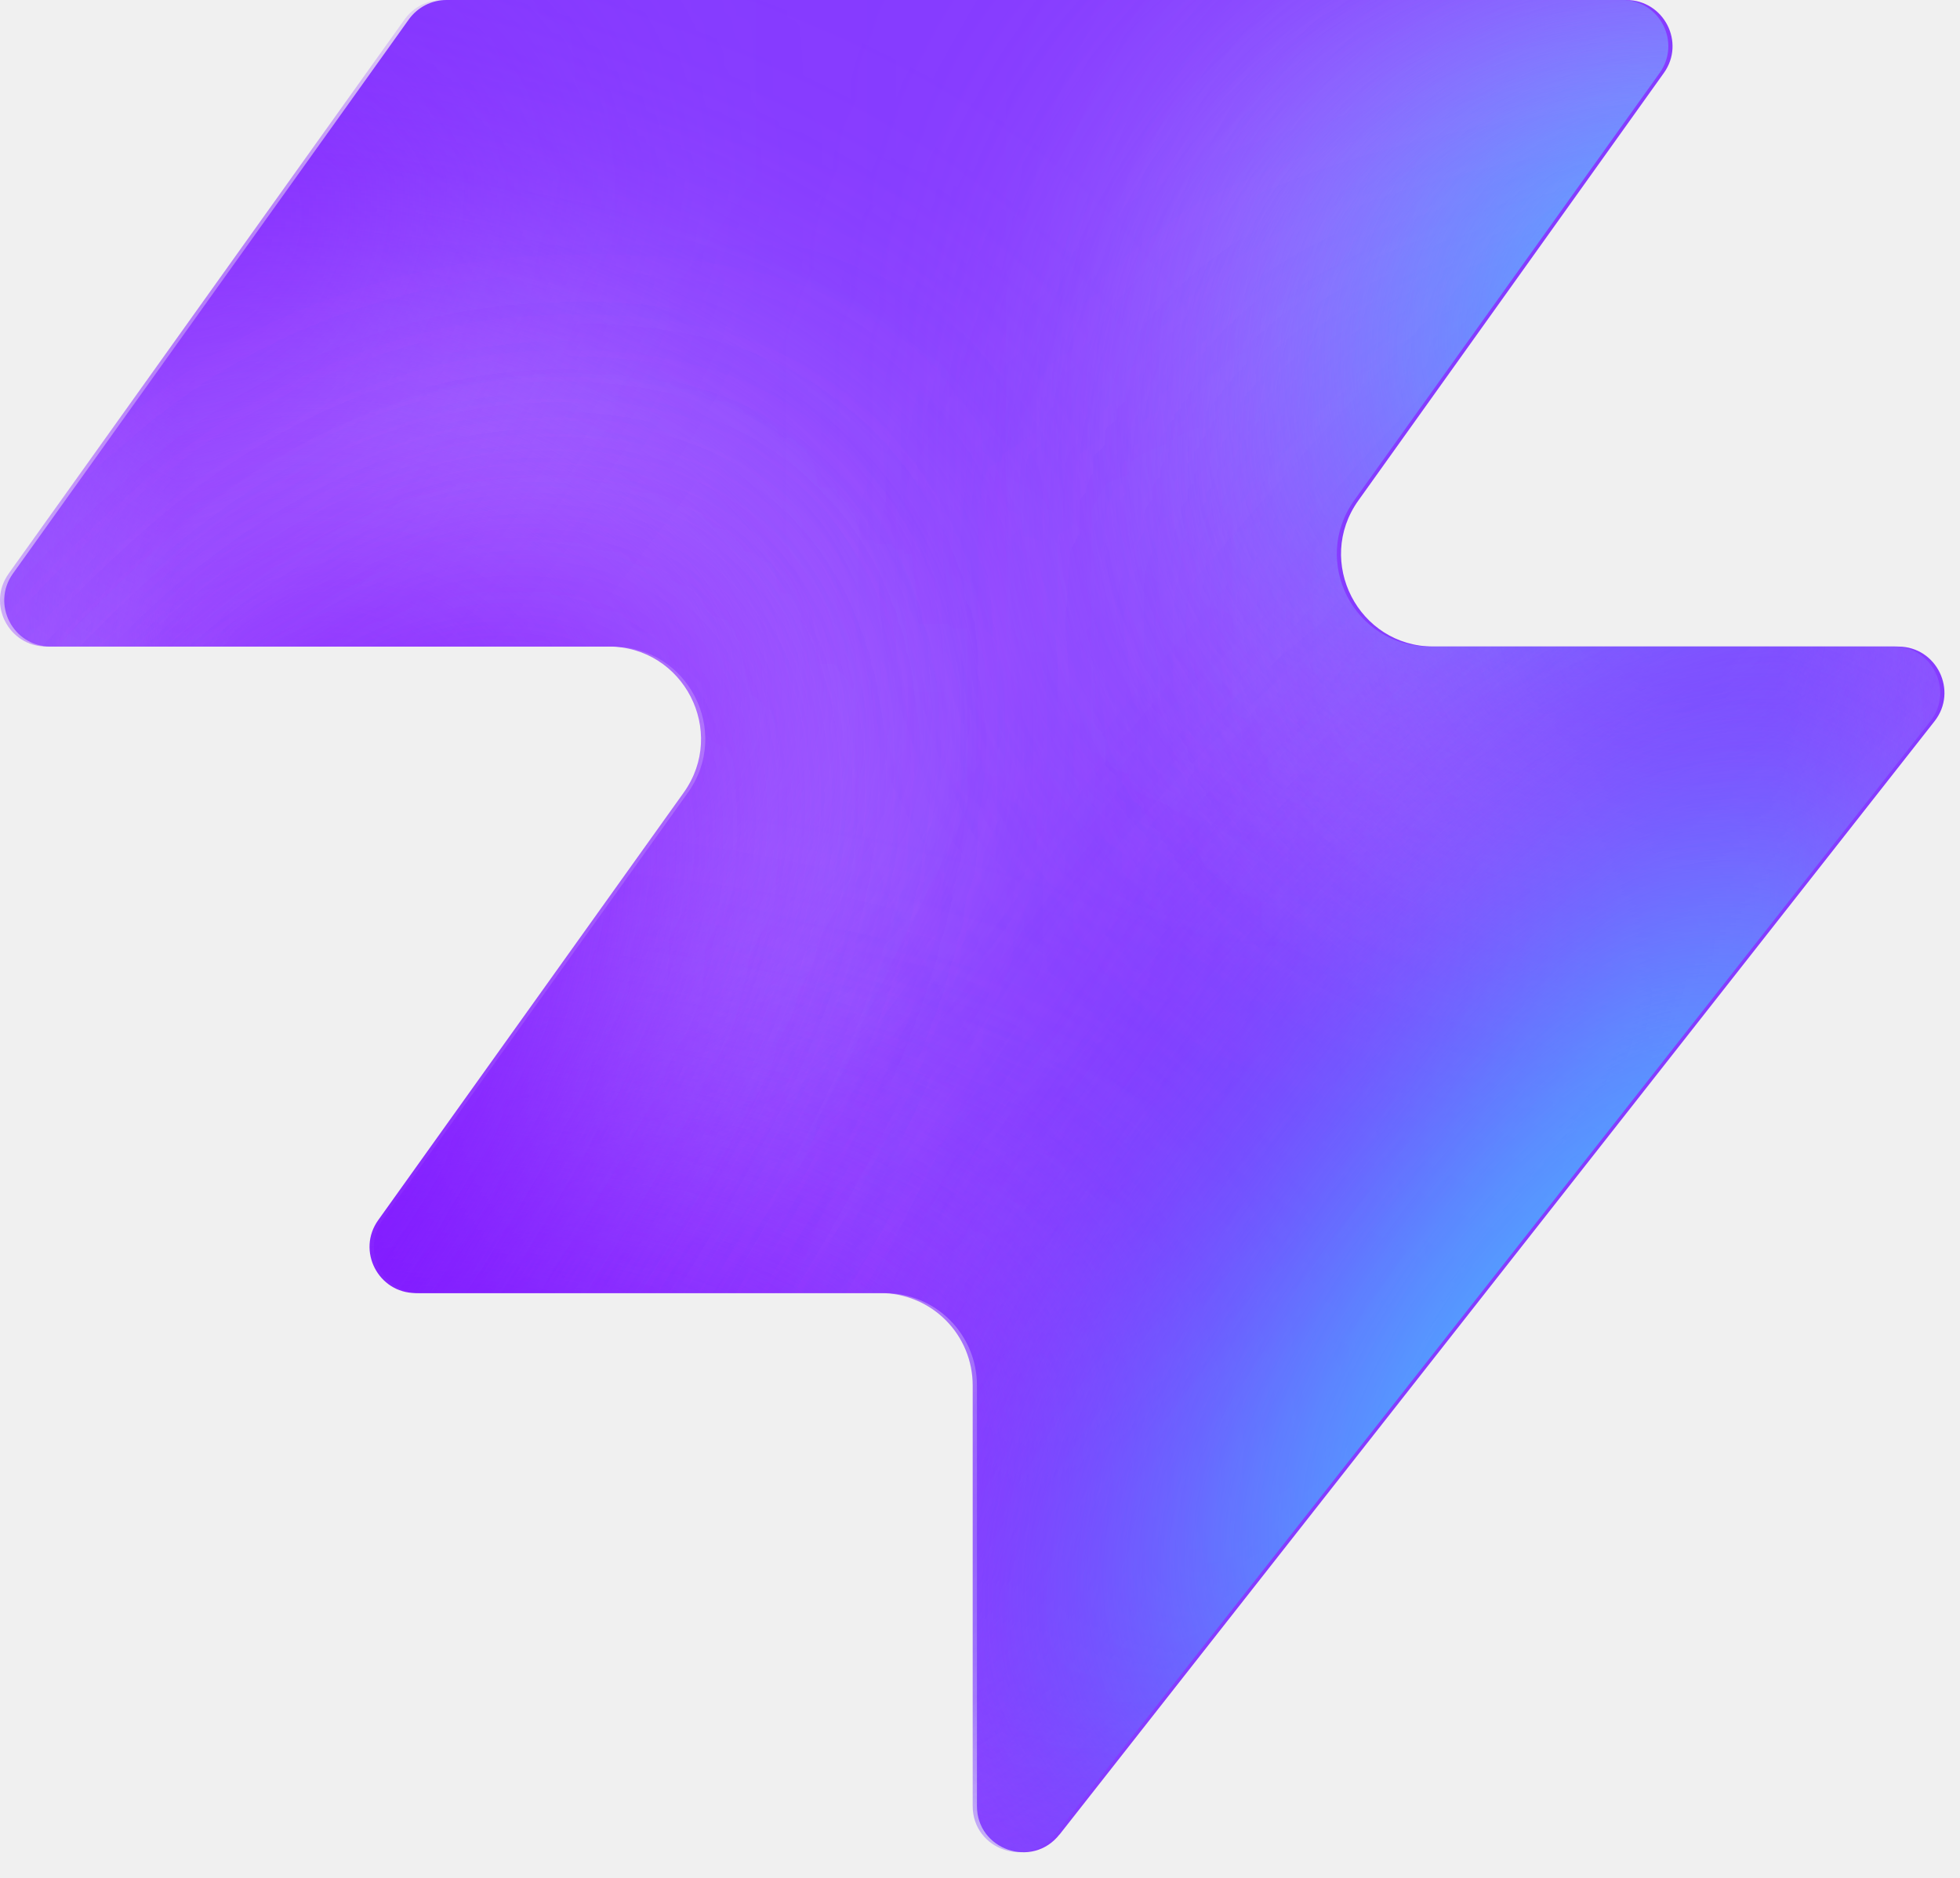
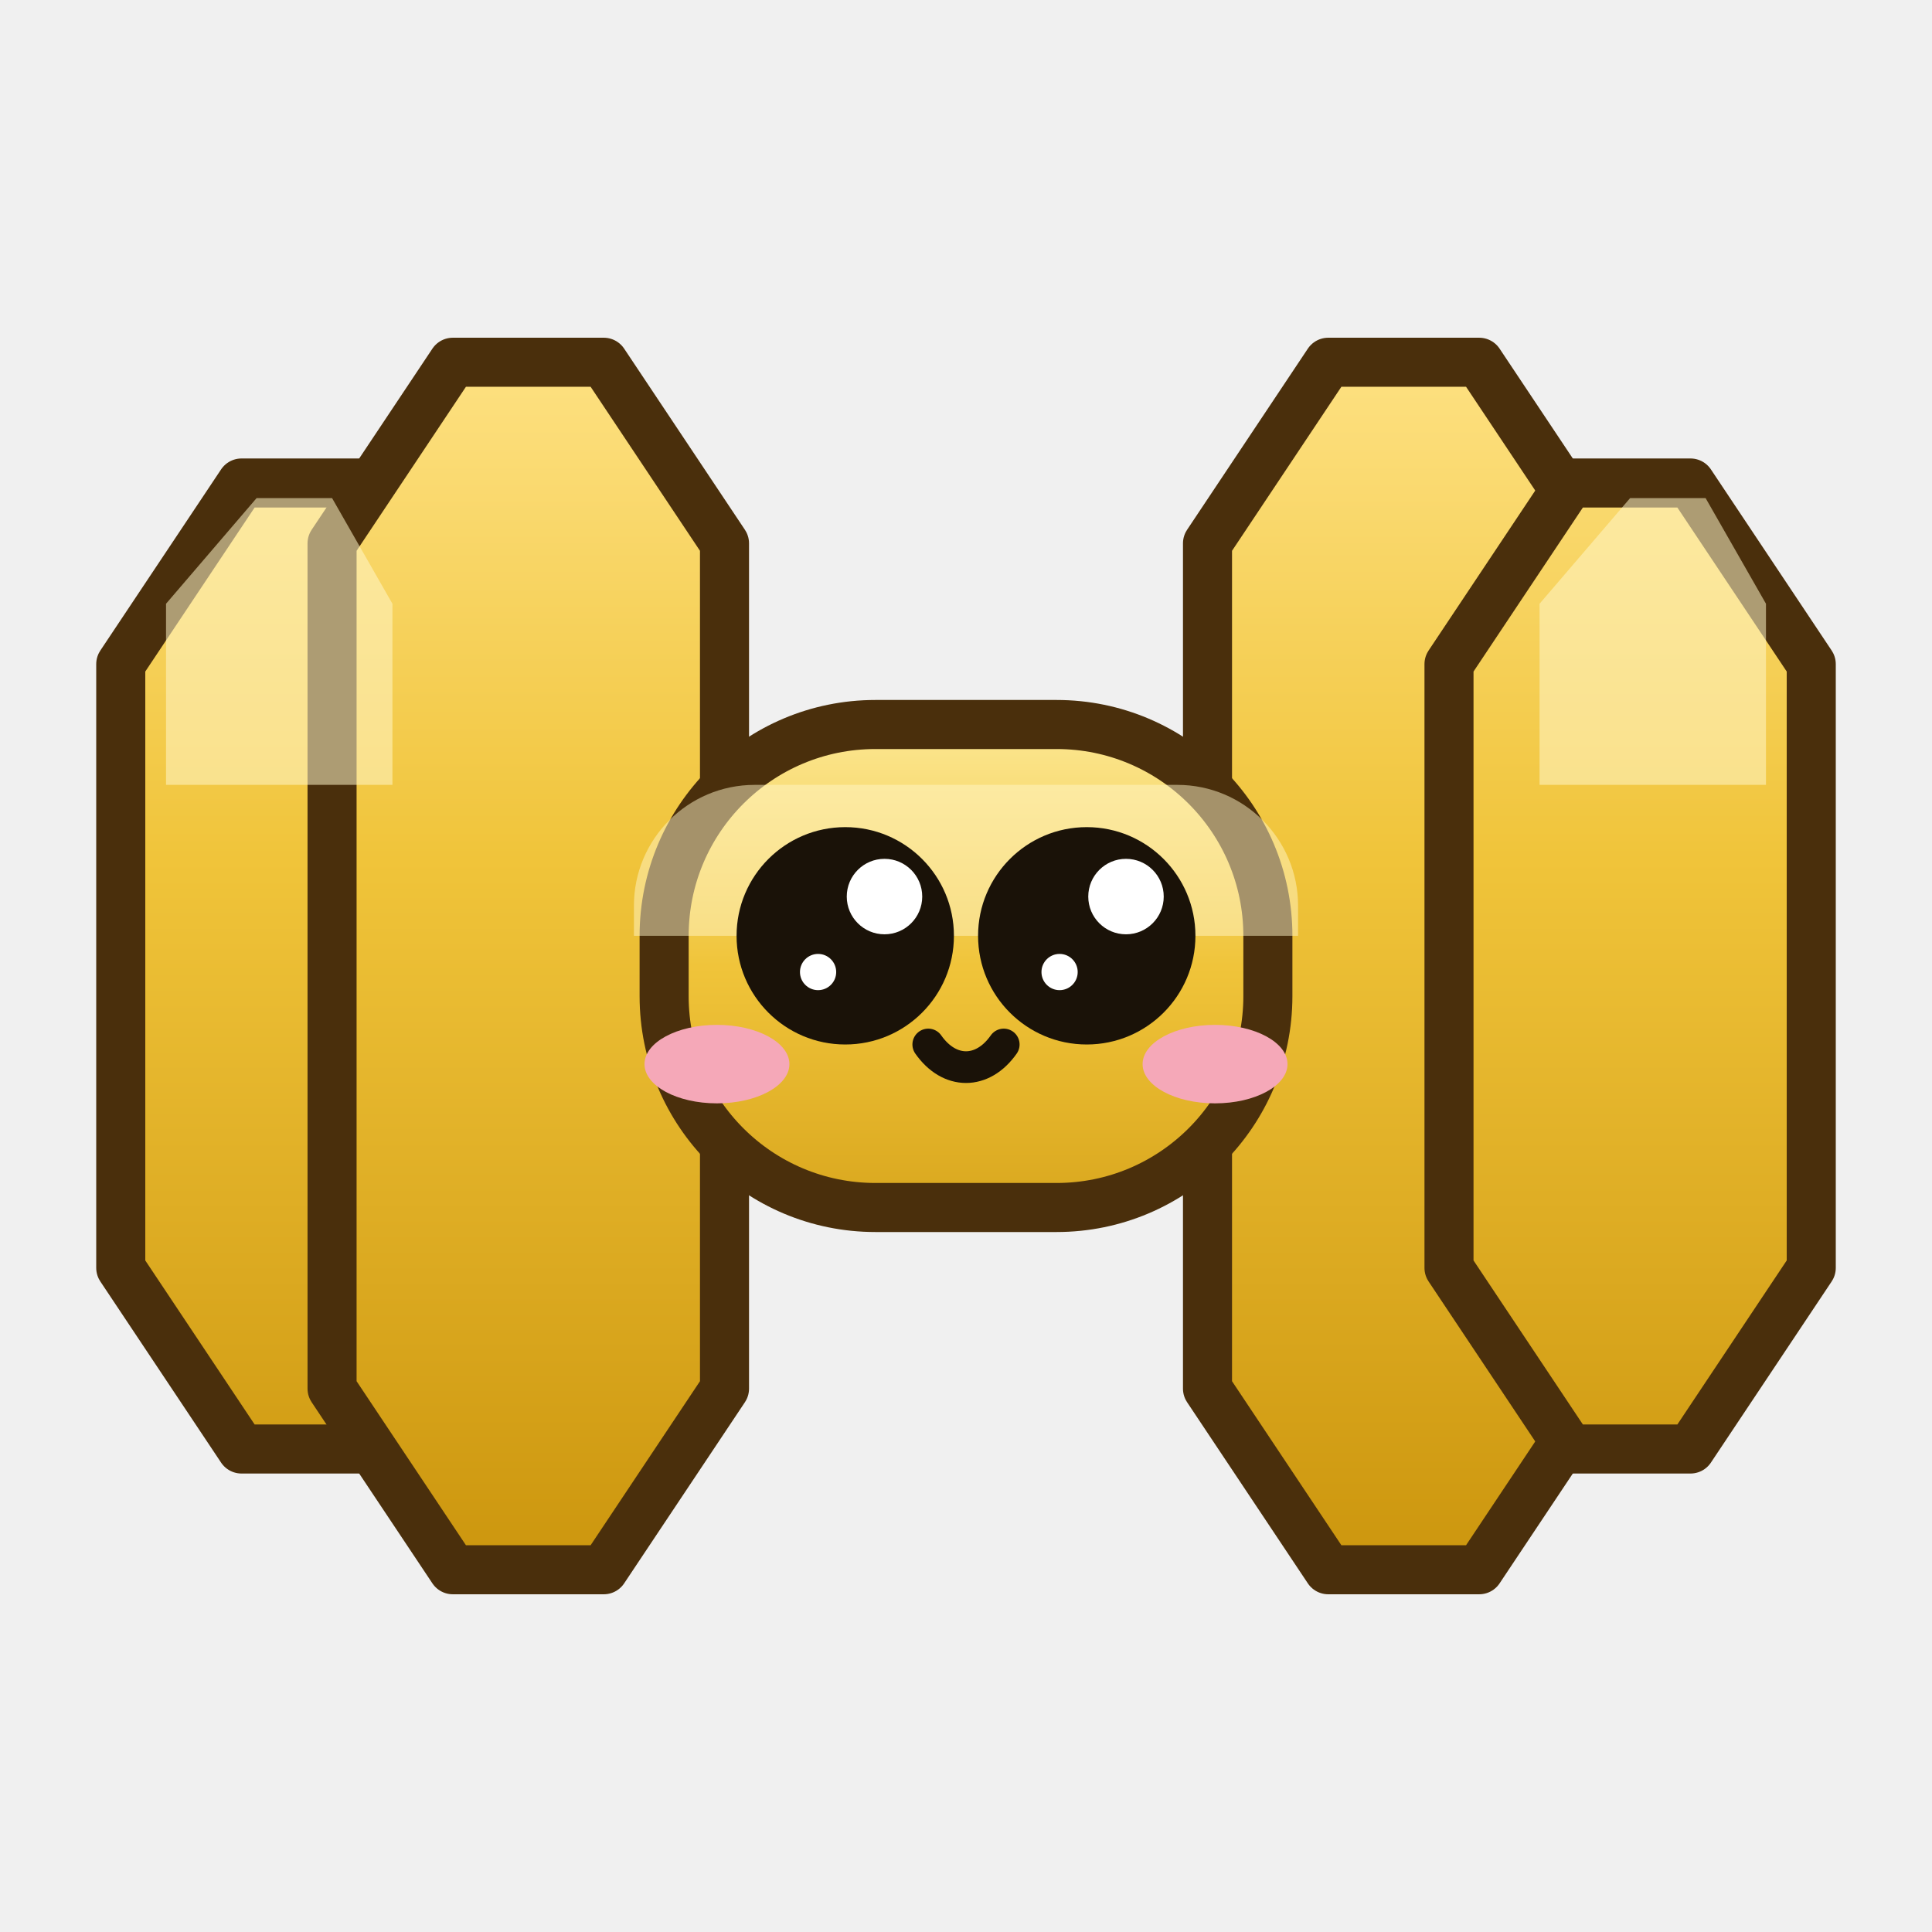
- <svg xmlns="http://www.w3.org/2000/svg" width="48" height="46" fill="none" viewBox="0 0 48 46">
-   <path fill="#863bff" d="M25.946 44.938c-.664.845-2.021.375-2.021-.698V33.937a2.26 2.26 0 0 0-2.262-2.262H10.287c-.92 0-1.456-1.04-.92-1.788l7.48-10.471c1.07-1.497 0-3.578-1.842-3.578H1.237c-.92 0-1.456-1.04-.92-1.788L10.013.474c.214-.297.556-.474.92-.474h28.894c.92 0 1.456 1.04.92 1.788l-7.48 10.471c-1.07 1.498 0 3.579 1.842 3.579h11.377c.943 0 1.473 1.088.89 1.83L25.947 44.94z" style="fill:#863bff;fill:color(display-p3 .525 .23 1);fill-opacity:1" />
-   <mask id="a" width="48" height="46" x="0" y="0" maskUnits="userSpaceOnUse" style="mask-type:alpha">
-     <path fill="#000" d="M25.842 44.938c-.664.844-2.021.375-2.021-.698V33.937a2.26 2.26 0 0 0-2.262-2.262H10.183c-.92 0-1.456-1.04-.92-1.788l7.48-10.471c1.07-1.498 0-3.579-1.842-3.579H1.133c-.92 0-1.456-1.04-.92-1.787L9.91.473c.214-.297.556-.474.92-.474h28.894c.92 0 1.456 1.04.92 1.788l-7.48 10.471c-1.07 1.498 0 3.578 1.842 3.578h11.377c.943 0 1.473 1.088.89 1.832L25.843 44.94z" style="fill:#000;fill-opacity:1" />
-   </mask>
-   <g mask="url(#a)">
-     <g filter="url(#b)">
-       <ellipse cx="5.508" cy="14.704" fill="#ede6ff" rx="5.508" ry="14.704" style="fill:#ede6ff;fill:color(display-p3 .927 .903 1);fill-opacity:1" transform="matrix(.00324 1 1 -.00324 -4.47 31.516)" />
-     </g>
-     <g filter="url(#c)">
-       <ellipse cx="10.399" cy="29.851" fill="#ede6ff" rx="10.399" ry="29.851" style="fill:#ede6ff;fill:color(display-p3 .927 .903 1);fill-opacity:1" transform="matrix(.00324 1 1 -.00324 -39.328 7.883)" />
-     </g>
-     <g filter="url(#d)">
-       <ellipse cx="5.508" cy="30.487" fill="#7e14ff" rx="5.508" ry="30.487" style="fill:#7e14ff;fill:color(display-p3 .492 .077 1);fill-opacity:1" transform="rotate(89.814 -25.913 -14.639)scale(1 -1)" />
-     </g>
-     <g filter="url(#e)">
-       <ellipse cx="5.508" cy="30.599" fill="#7e14ff" rx="5.508" ry="30.599" style="fill:#7e14ff;fill:color(display-p3 .492 .077 1);fill-opacity:1" transform="rotate(89.814 -32.644 -3.334)scale(1 -1)" />
-     </g>
-     <g filter="url(#f)">
-       <ellipse cx="5.508" cy="30.599" fill="#7e14ff" rx="5.508" ry="30.599" style="fill:#7e14ff;fill:color(display-p3 .492 .077 1);fill-opacity:1" transform="matrix(.00324 1 1 -.00324 -34.34 30.47)" />
-     </g>
-     <g filter="url(#g)">
-       <ellipse cx="14.072" cy="22.078" fill="#ede6ff" rx="14.072" ry="22.078" style="fill:#ede6ff;fill:color(display-p3 .927 .903 1);fill-opacity:1" transform="rotate(93.35 24.506 48.493)scale(-1 1)" />
-     </g>
-     <g filter="url(#h)">
-       <ellipse cx="3.47" cy="21.501" fill="#7e14ff" rx="3.47" ry="21.501" style="fill:#7e14ff;fill:color(display-p3 .492 .077 1);fill-opacity:1" transform="rotate(89.009 28.708 47.59)scale(-1 1)" />
-     </g>
-     <g filter="url(#i)">
-       <ellipse cx="3.47" cy="21.501" fill="#7e14ff" rx="3.47" ry="21.501" style="fill:#7e14ff;fill:color(display-p3 .492 .077 1);fill-opacity:1" transform="rotate(89.009 28.708 47.59)scale(-1 1)" />
-     </g>
-     <g filter="url(#j)">
-       <ellipse cx=".387" cy="8.972" fill="#7e14ff" rx="4.407" ry="29.108" style="fill:#7e14ff;fill:color(display-p3 .492 .077 1);fill-opacity:1" transform="rotate(39.51 .387 8.972)" />
-     </g>
-     <g filter="url(#k)">
-       <ellipse cx="47.523" cy="-6.092" fill="#7e14ff" rx="4.407" ry="29.108" style="fill:#7e14ff;fill:color(display-p3 .492 .077 1);fill-opacity:1" transform="rotate(37.892 47.523 -6.092)" />
-     </g>
-     <g filter="url(#l)">
-       <ellipse cx="41.412" cy="6.333" fill="#47bfff" rx="5.971" ry="9.665" style="fill:#47bfff;fill:color(display-p3 .28 .748 1);fill-opacity:1" transform="rotate(37.892 41.412 6.333)" />
-     </g>
-     <g filter="url(#m)">
-       <ellipse cx="-1.879" cy="38.332" fill="#7e14ff" rx="4.407" ry="29.108" style="fill:#7e14ff;fill:color(display-p3 .492 .077 1);fill-opacity:1" transform="rotate(37.892 -1.88 38.332)" />
-     </g>
-     <g filter="url(#n)">
-       <ellipse cx="-1.879" cy="38.332" fill="#7e14ff" rx="4.407" ry="29.108" style="fill:#7e14ff;fill:color(display-p3 .492 .077 1);fill-opacity:1" transform="rotate(37.892 -1.88 38.332)" />
-     </g>
-     <g filter="url(#o)">
-       <ellipse cx="35.651" cy="29.907" fill="#7e14ff" rx="4.407" ry="29.108" style="fill:#7e14ff;fill:color(display-p3 .492 .077 1);fill-opacity:1" transform="rotate(37.892 35.651 29.907)" />
-     </g>
-     <g filter="url(#p)">
-       <ellipse cx="38.418" cy="32.4" fill="#47bfff" rx="5.971" ry="15.297" style="fill:#47bfff;fill:color(display-p3 .28 .748 1);fill-opacity:1" transform="rotate(37.892 38.418 32.4)" />
-     </g>
-   </g>
+ <svg xmlns="http://www.w3.org/2000/svg" viewBox="0 0 128 128" fill="none">
  <defs>
-     <filter id="b" width="60.045" height="41.654" x="-19.77" y="16.149" color-interpolation-filters="sRGB" filterUnits="userSpaceOnUse">
-       <feFlood flood-opacity="0" result="BackgroundImageFix" />
-       <feBlend in="SourceGraphic" in2="BackgroundImageFix" result="shape" />
-       <feGaussianBlur result="effect1_foregroundBlur_2002_17158" stdDeviation="7.659" />
-     </filter>
-     <filter id="c" width="90.34" height="51.437" x="-54.613" y="-7.533" color-interpolation-filters="sRGB" filterUnits="userSpaceOnUse">
-       <feFlood flood-opacity="0" result="BackgroundImageFix" />
-       <feBlend in="SourceGraphic" in2="BackgroundImageFix" result="shape" />
-       <feGaussianBlur result="effect1_foregroundBlur_2002_17158" stdDeviation="7.659" />
-     </filter>
-     <filter id="d" width="79.355" height="29.4" x="-49.64" y="2.03" color-interpolation-filters="sRGB" filterUnits="userSpaceOnUse">
-       <feFlood flood-opacity="0" result="BackgroundImageFix" />
-       <feBlend in="SourceGraphic" in2="BackgroundImageFix" result="shape" />
-       <feGaussianBlur result="effect1_foregroundBlur_2002_17158" stdDeviation="4.596" />
-     </filter>
-     <filter id="e" width="79.579" height="29.4" x="-45.045" y="20.029" color-interpolation-filters="sRGB" filterUnits="userSpaceOnUse">
-       <feFlood flood-opacity="0" result="BackgroundImageFix" />
-       <feBlend in="SourceGraphic" in2="BackgroundImageFix" result="shape" />
-       <feGaussianBlur result="effect1_foregroundBlur_2002_17158" stdDeviation="4.596" />
-     </filter>
-     <filter id="f" width="79.579" height="29.4" x="-43.513" y="21.178" color-interpolation-filters="sRGB" filterUnits="userSpaceOnUse">
-       <feFlood flood-opacity="0" result="BackgroundImageFix" />
-       <feBlend in="SourceGraphic" in2="BackgroundImageFix" result="shape" />
-       <feGaussianBlur result="effect1_foregroundBlur_2002_17158" stdDeviation="4.596" />
-     </filter>
-     <filter id="g" width="74.749" height="58.852" x="15.756" y="-17.901" color-interpolation-filters="sRGB" filterUnits="userSpaceOnUse">
-       <feFlood flood-opacity="0" result="BackgroundImageFix" />
-       <feBlend in="SourceGraphic" in2="BackgroundImageFix" result="shape" />
-       <feGaussianBlur result="effect1_foregroundBlur_2002_17158" stdDeviation="7.659" />
-     </filter>
-     <filter id="h" width="61.377" height="25.362" x="23.548" y="2.284" color-interpolation-filters="sRGB" filterUnits="userSpaceOnUse">
-       <feFlood flood-opacity="0" result="BackgroundImageFix" />
-       <feBlend in="SourceGraphic" in2="BackgroundImageFix" result="shape" />
-       <feGaussianBlur result="effect1_foregroundBlur_2002_17158" stdDeviation="4.596" />
-     </filter>
-     <filter id="i" width="61.377" height="25.362" x="23.548" y="2.284" color-interpolation-filters="sRGB" filterUnits="userSpaceOnUse">
-       <feFlood flood-opacity="0" result="BackgroundImageFix" />
-       <feBlend in="SourceGraphic" in2="BackgroundImageFix" result="shape" />
-       <feGaussianBlur result="effect1_foregroundBlur_2002_17158" stdDeviation="4.596" />
-     </filter>
-     <filter id="j" width="56.045" height="63.649" x="-27.636" y="-22.853" color-interpolation-filters="sRGB" filterUnits="userSpaceOnUse">
-       <feFlood flood-opacity="0" result="BackgroundImageFix" />
-       <feBlend in="SourceGraphic" in2="BackgroundImageFix" result="shape" />
-       <feGaussianBlur result="effect1_foregroundBlur_2002_17158" stdDeviation="4.596" />
-     </filter>
-     <filter id="k" width="54.814" height="64.646" x="20.116" y="-38.415" color-interpolation-filters="sRGB" filterUnits="userSpaceOnUse">
-       <feFlood flood-opacity="0" result="BackgroundImageFix" />
-       <feBlend in="SourceGraphic" in2="BackgroundImageFix" result="shape" />
-       <feGaussianBlur result="effect1_foregroundBlur_2002_17158" stdDeviation="4.596" />
-     </filter>
-     <filter id="l" width="33.541" height="35.313" x="24.641" y="-11.323" color-interpolation-filters="sRGB" filterUnits="userSpaceOnUse">
-       <feFlood flood-opacity="0" result="BackgroundImageFix" />
-       <feBlend in="SourceGraphic" in2="BackgroundImageFix" result="shape" />
-       <feGaussianBlur result="effect1_foregroundBlur_2002_17158" stdDeviation="4.596" />
-     </filter>
-     <filter id="m" width="54.814" height="64.646" x="-29.286" y="6.009" color-interpolation-filters="sRGB" filterUnits="userSpaceOnUse">
-       <feFlood flood-opacity="0" result="BackgroundImageFix" />
-       <feBlend in="SourceGraphic" in2="BackgroundImageFix" result="shape" />
-       <feGaussianBlur result="effect1_foregroundBlur_2002_17158" stdDeviation="4.596" />
-     </filter>
-     <filter id="n" width="54.814" height="64.646" x="-29.286" y="6.009" color-interpolation-filters="sRGB" filterUnits="userSpaceOnUse">
-       <feFlood flood-opacity="0" result="BackgroundImageFix" />
-       <feBlend in="SourceGraphic" in2="BackgroundImageFix" result="shape" />
-       <feGaussianBlur result="effect1_foregroundBlur_2002_17158" stdDeviation="4.596" />
-     </filter>
-     <filter id="o" width="54.814" height="64.646" x="8.244" y="-2.416" color-interpolation-filters="sRGB" filterUnits="userSpaceOnUse">
-       <feFlood flood-opacity="0" result="BackgroundImageFix" />
-       <feBlend in="SourceGraphic" in2="BackgroundImageFix" result="shape" />
-       <feGaussianBlur result="effect1_foregroundBlur_2002_17158" stdDeviation="4.596" />
-     </filter>
-     <filter id="p" width="39.409" height="43.623" x="18.713" y="10.588" color-interpolation-filters="sRGB" filterUnits="userSpaceOnUse">
-       <feFlood flood-opacity="0" result="BackgroundImageFix" />
-       <feBlend in="SourceGraphic" in2="BackgroundImageFix" result="shape" />
-       <feGaussianBlur result="effect1_foregroundBlur_2002_17158" stdDeviation="4.596" />
-     </filter>
+     <linearGradient id="gPlate" x1="18" y1="20" x2="18" y2="108" gradientUnits="userSpaceOnUse">
+       <stop stop-color="#FFE48A" />
+       <stop offset=".42" stop-color="#F0C43A" />
+       <stop offset="1" stop-color="#C9920A" />
+     </linearGradient>
+     <linearGradient id="gBar" x1="64" y1="44" x2="64" y2="84" gradientUnits="userSpaceOnUse">
+       <stop stop-color="#FFF0A8" />
+       <stop offset=".5" stop-color="#F0C43A" />
+       <stop offset="1" stop-color="#D4A017" />
+     </linearGradient>
  </defs>
+   <path fill="url(#gPlate)" stroke="#4A2F0C" stroke-width="3.25" stroke-linejoin="round" d="M8 44 L16 32 H24 L32 44 V84 L24 96 H16 L8 84 Z" />
+   <path fill="url(#gPlate)" stroke="#4A2F0C" stroke-width="3.25" stroke-linejoin="round" d="M22 36 L30 24 H40 L48 36 V92 L40 104 H30 L22 92 Z" />
+   <path fill="#FFF6C8" opacity=".55" d="M11 40 L17 33 H22 L26 40 V52 H11 Z" />
+   <path fill="url(#gPlate)" stroke="#4A2F0C" stroke-width="3.25" stroke-linejoin="round" d="M80 36 L88 24 H98 L106 36 V92 L98 104 H88 L80 92 Z" />
+   <path fill="url(#gPlate)" stroke="#4A2F0C" stroke-width="3.25" stroke-linejoin="round" d="M96 44 L104 32 H112 L120 44 V84 L112 96 H104 L96 84 Z" />
+   <path fill="#FFF6C8" opacity=".55" d="M102 40 L108 33 H113 L117 40 V52 H102 Z" />
+   <rect x="44" y="48" width="40" height="32" rx="14" fill="url(#gBar)" stroke="#4A2F0C" stroke-width="3.25" />
+   <path fill="#FFF6C8" opacity=".5" d="M50 52h28a8 8 0 0 1 8 8v2H42v-2a8 8 0 0 1 8-8z" />
+   <circle cx="56" cy="62" r="7.2" fill="#1A1208" />
+   <circle cx="72" cy="62" r="7.2" fill="#1A1208" />
+   <circle cx="58.6" cy="59.4" r="2.5" fill="#fff" />
+   <circle cx="54.2" cy="64.4" r="1.2" fill="#fff" />
+   <circle cx="74.6" cy="59.4" r="2.5" fill="#fff" />
+   <circle cx="70.2" cy="64.4" r="1.2" fill="#fff" />
+   <ellipse cx="47.5" cy="70.5" rx="4.8" ry="2.6" fill="#F5A8B8" />
+   <ellipse cx="80.5" cy="70.5" rx="4.8" ry="2.6" fill="#F5A8B8" />
+   <path d="M61.5 69.2c1.4 2 3.6 2 5 0" stroke="#1A1208" stroke-width="2.1" stroke-linecap="round" fill="none" />
</svg>
